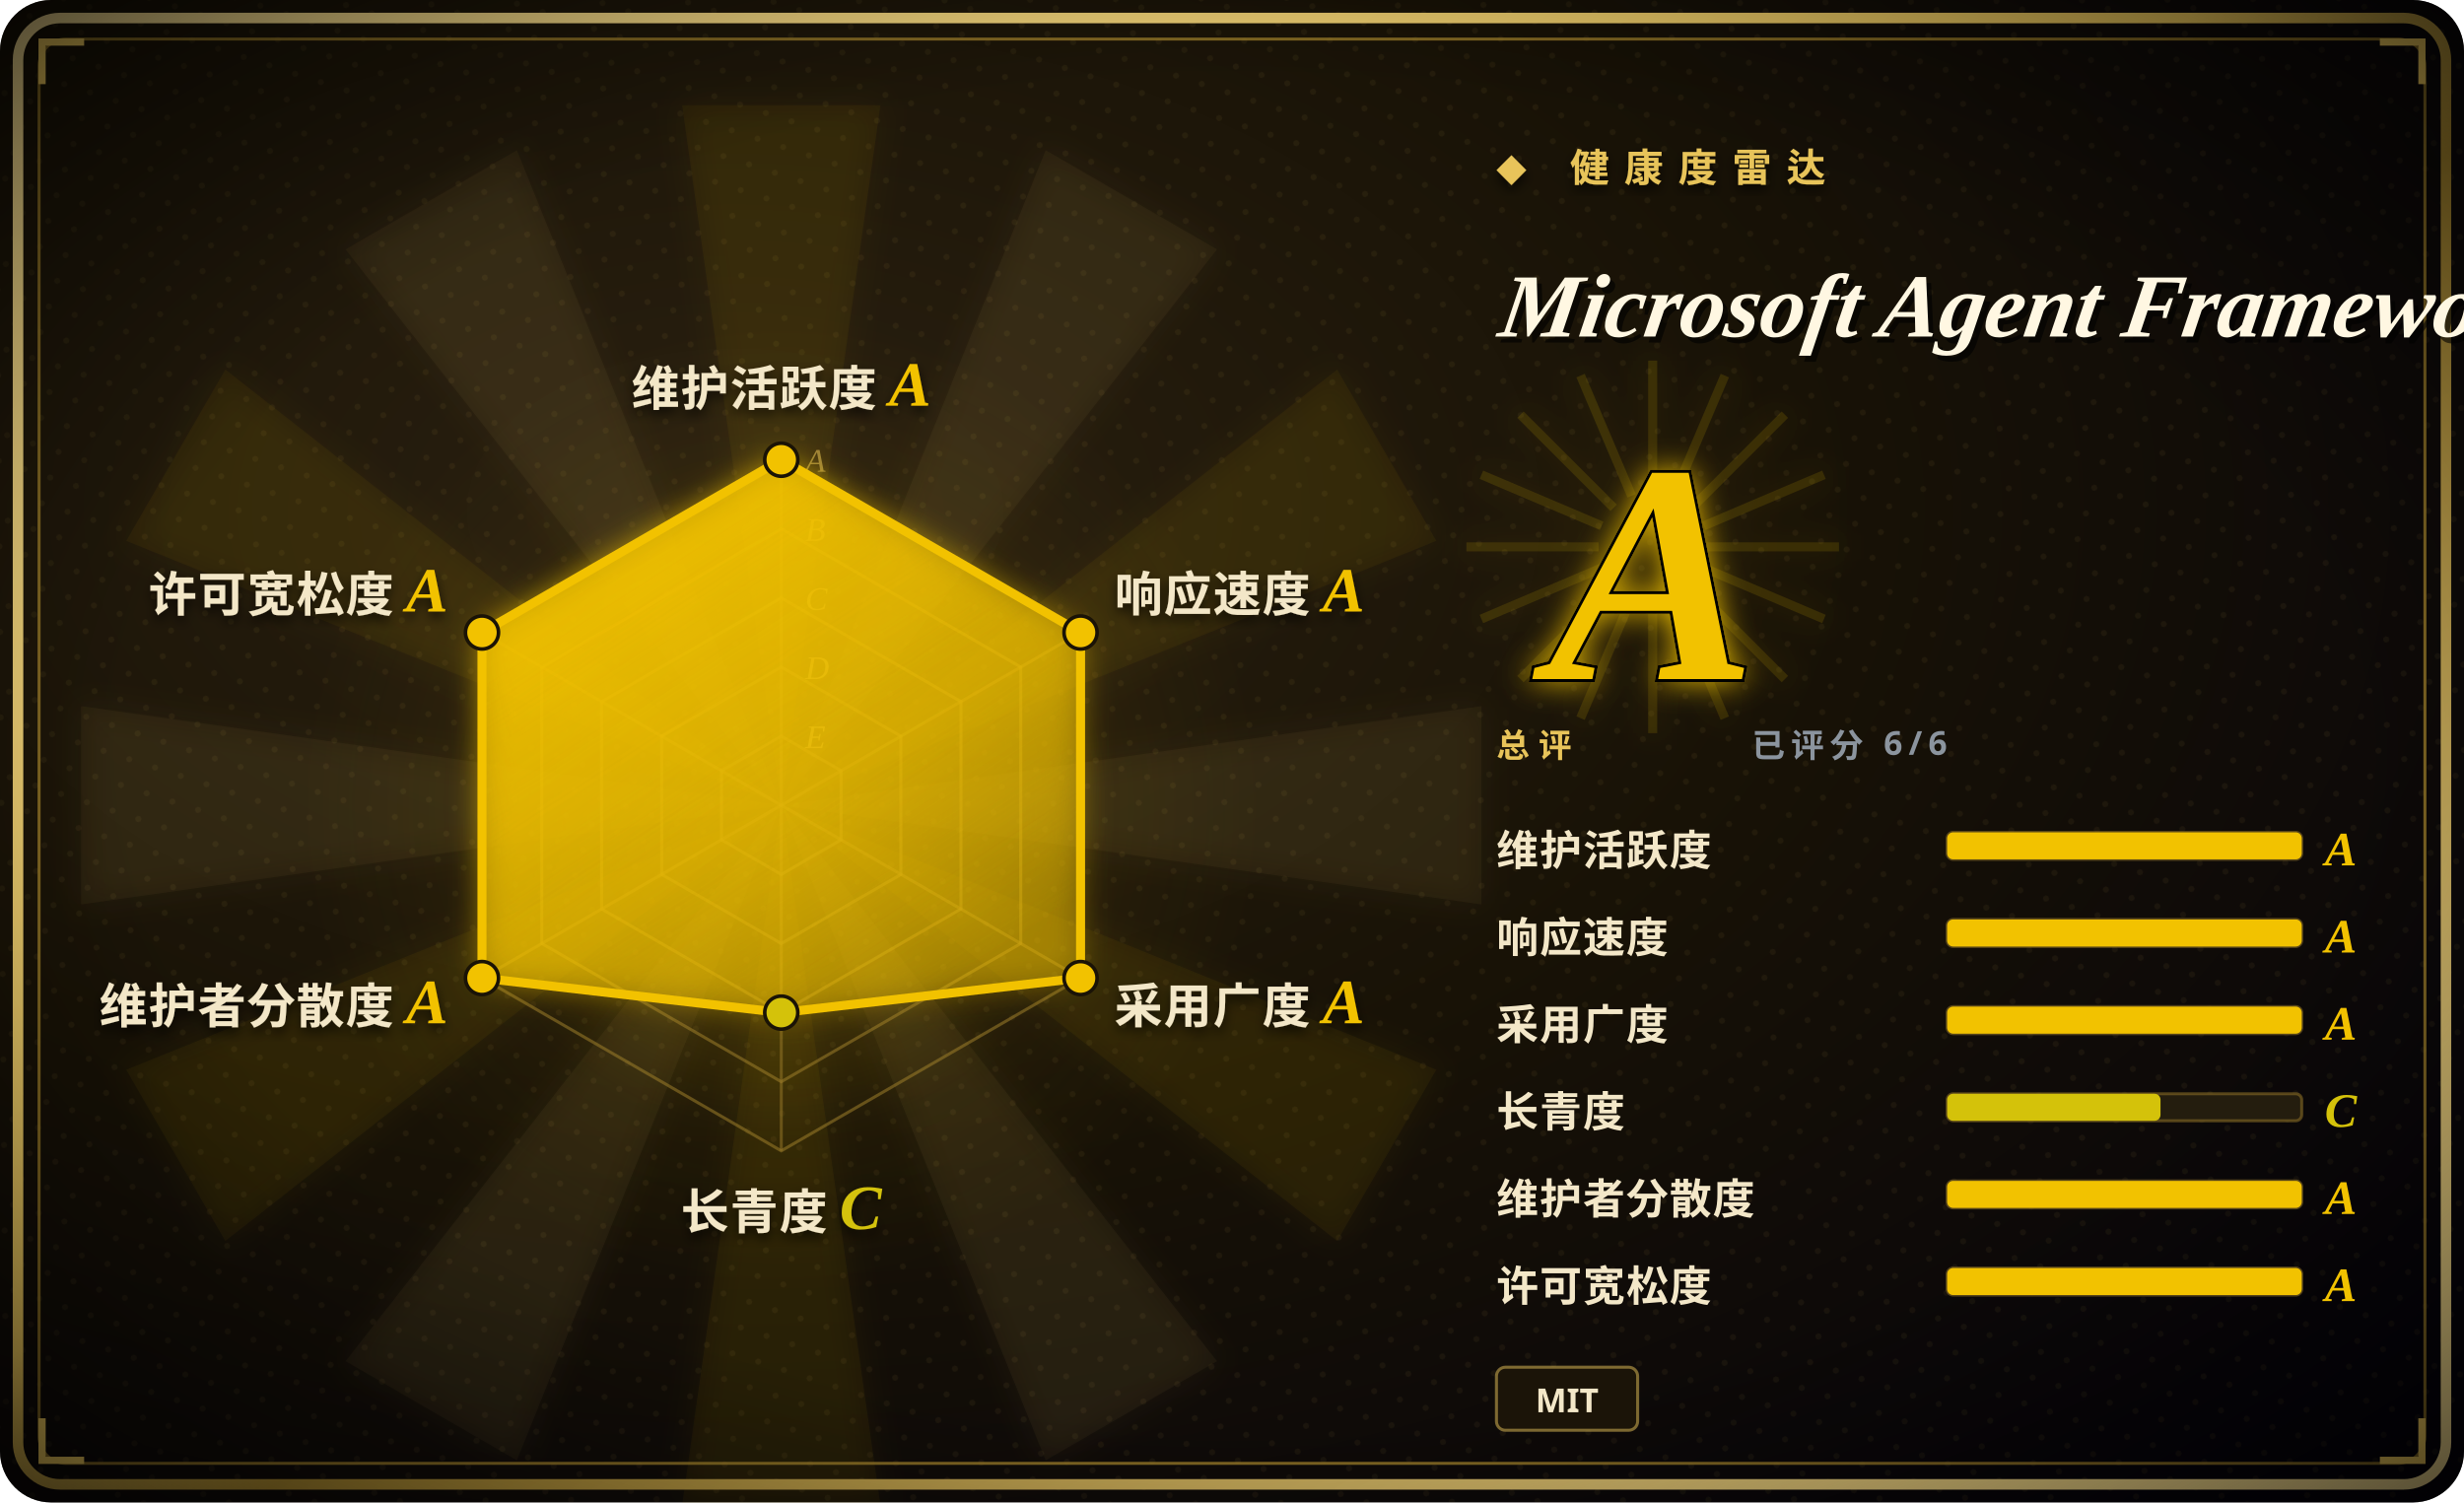
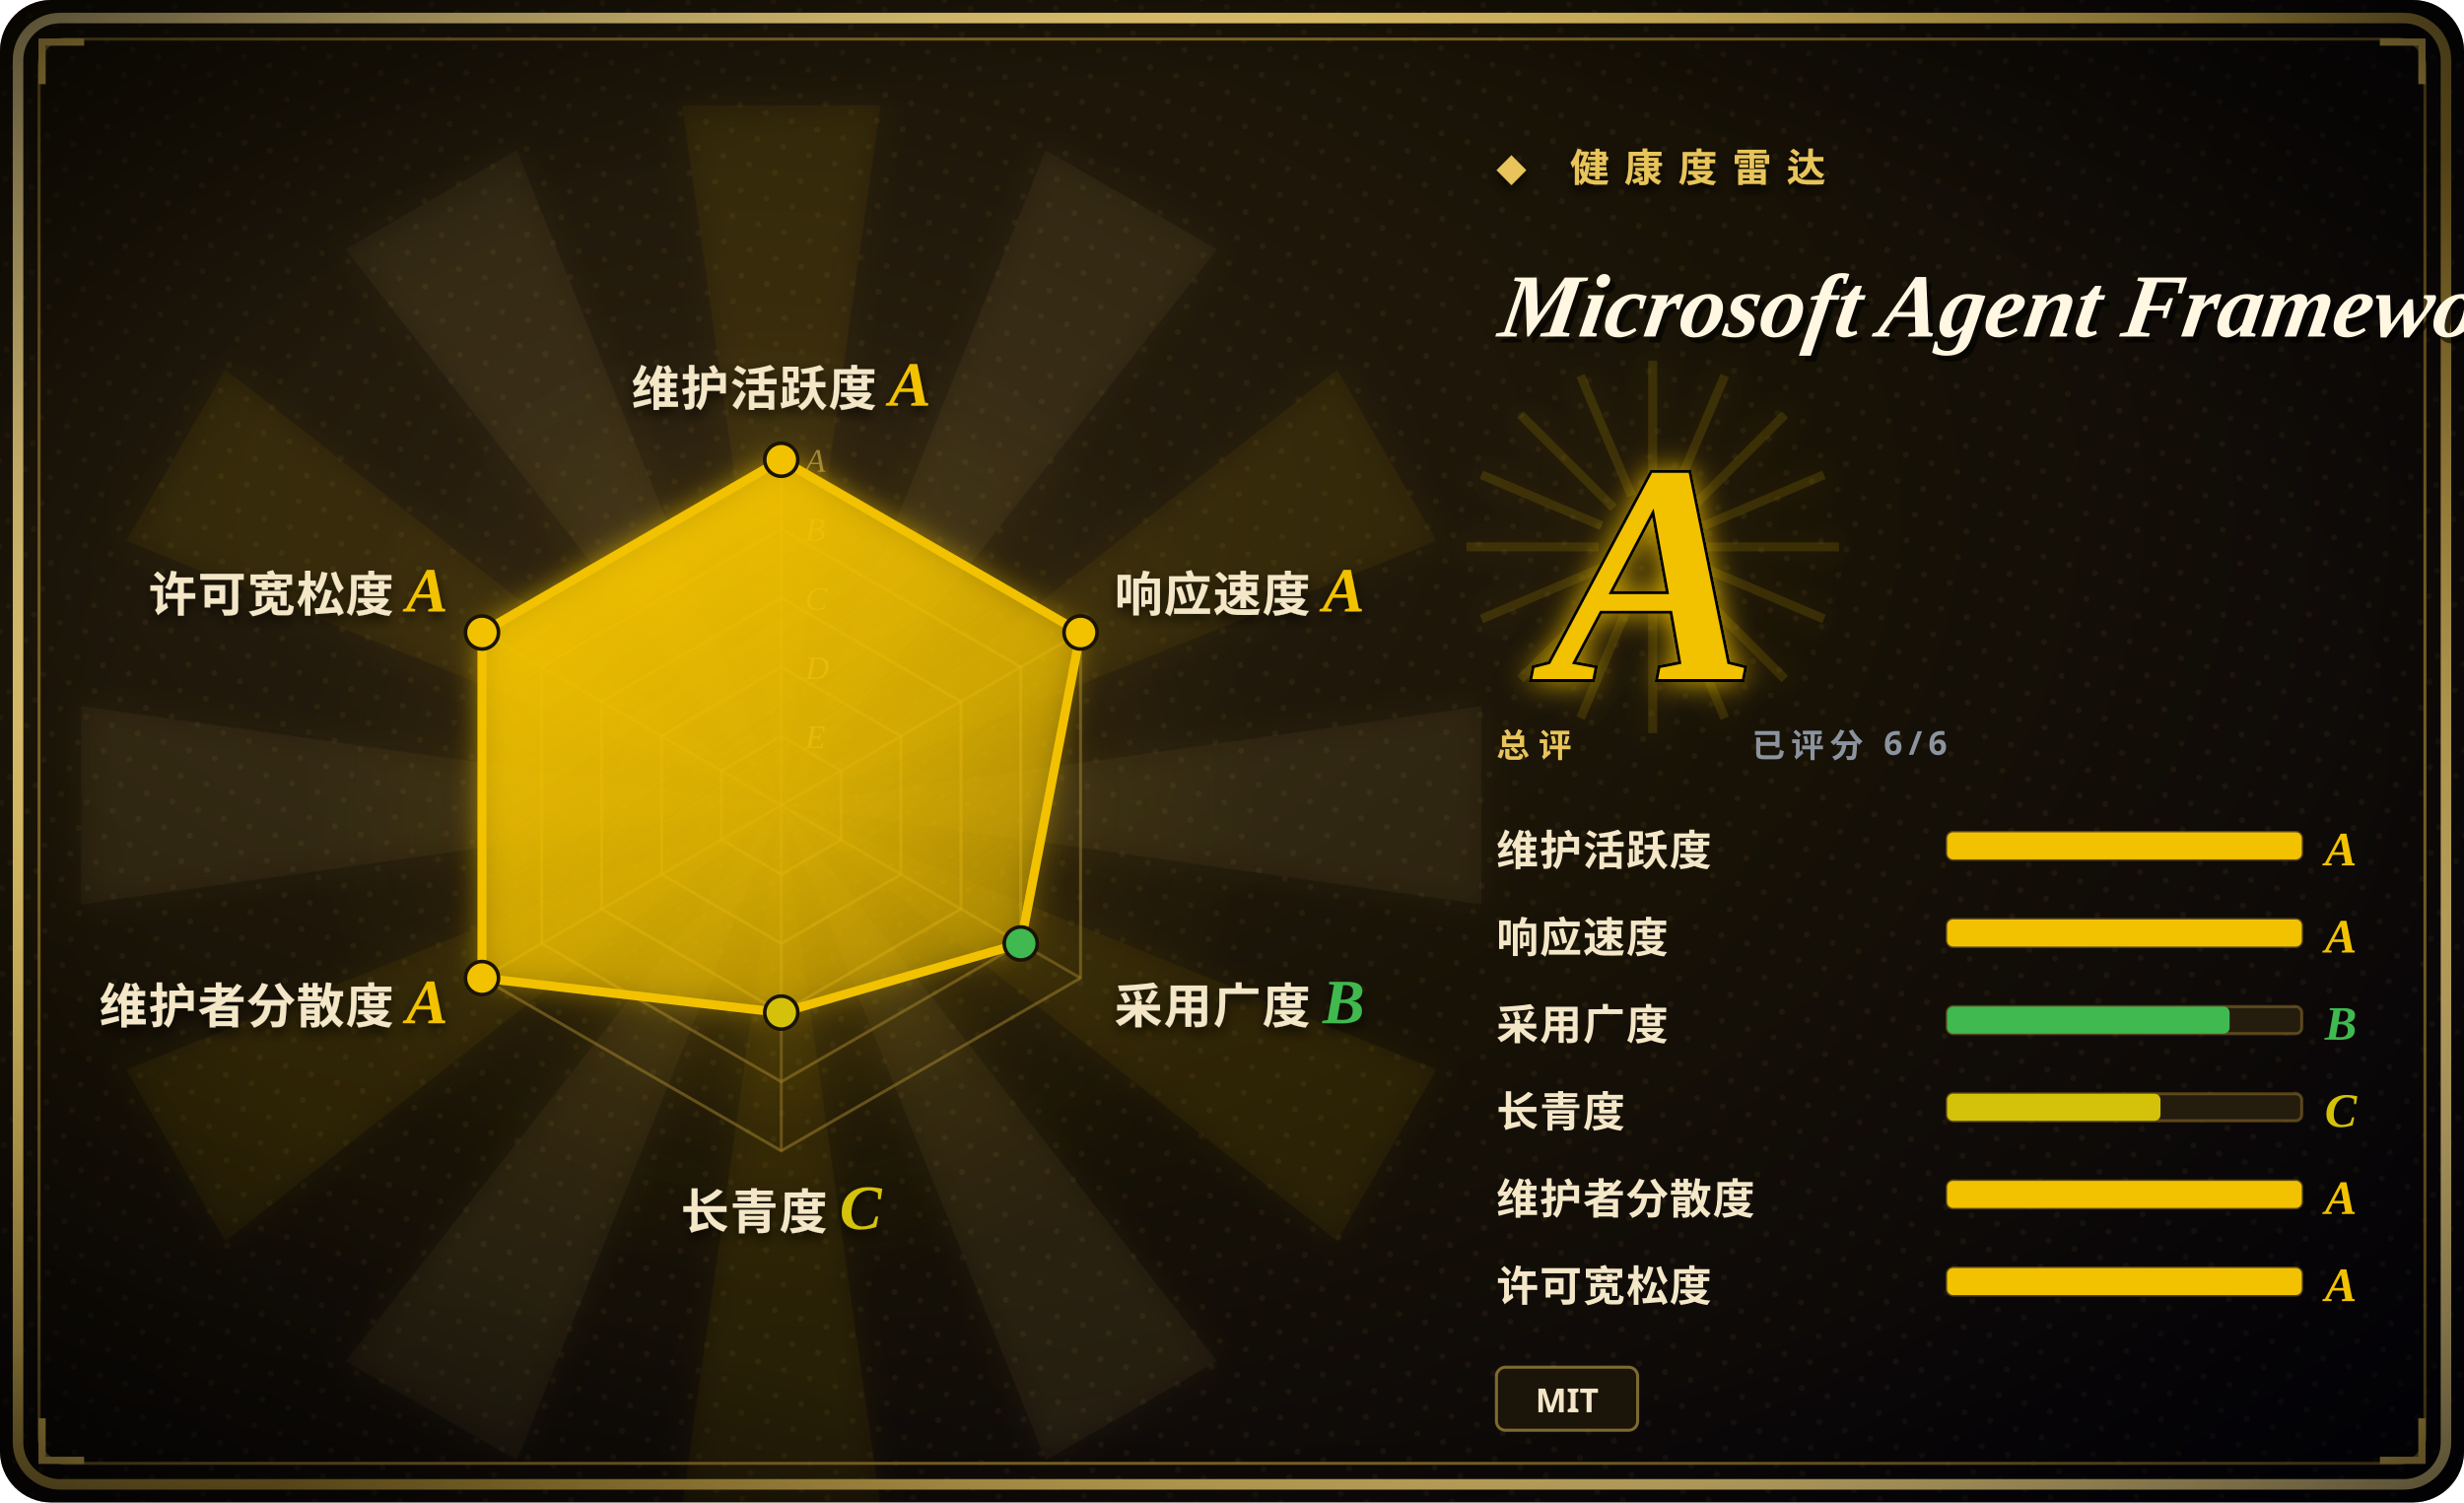
<svg xmlns="http://www.w3.org/2000/svg" width="820" height="500" viewBox="0 0 820 500">
  <defs>
    <radialGradient id="bg" cx="30%" cy="34%" r="90%">
      <stop offset="0%" stop-color="#2a2010" />
      <stop offset="48%" stop-color="#181206" />
      <stop offset="100%" stop-color="#05030a" />
    </radialGradient>
    <radialGradient id="vig" cx="50%" cy="50%" r="72%">
      <stop offset="62%" stop-color="#000000" stop-opacity="0" />
      <stop offset="100%" stop-color="#000000" stop-opacity="0.72" />
    </radialGradient>
    <linearGradient id="frame" x1="0" y1="0" x2="1" y2="1">
      <stop offset="0%" stop-color="#f6dd92" />
      <stop offset="45%" stop-color="#E8C45A" />
      <stop offset="55%" stop-color="#9c7d2a" />
      <stop offset="100%" stop-color="#f6dd92" />
    </linearGradient>
    <linearGradient id="poly" x1="0" y1="0" x2="0.7" y2="1">
      <stop offset="0%" stop-color="#F2C200" stop-opacity="0.92" />
      <stop offset="100%" stop-color="#F2C200" stop-opacity="0.34" />
    </linearGradient>
    <radialGradient id="halo" cx="50%" cy="50%" r="50%">
      <stop offset="0%" stop-color="#F2C200" stop-opacity="0.34" />
      <stop offset="68%" stop-color="#F2C200" stop-opacity="0.04" />
      <stop offset="100%" stop-color="#F2C200" stop-opacity="0" />
    </radialGradient>
    <filter id="glow" x="-60%" y="-60%" width="220%" height="220%">
      <feGaussianBlur stdDeviation="5" result="b" />
      <feMerge>
        <feMergeNode in="b" />
        <feMergeNode in="SourceGraphic" />
      </feMerge>
    </filter>
    <filter id="soft" x="-30%" y="-30%" width="160%" height="160%">
      <feDropShadow dx="0" dy="2" stdDeviation="2" flood-color="#000" flood-opacity="0.7" />
    </filter>
    <pattern id="halftone" width="9" height="9" patternUnits="userSpaceOnUse" patternTransform="rotate(18)">
      <circle cx="2" cy="2" r="1" fill="#E8C45A" fill-opacity="0.06" />
    </pattern>
  </defs>
  <rect width="820" height="500" rx="17" fill="url(#bg)" />
  <rect width="820" height="500" rx="17" fill="url(#halftone)" />
  <g opacity="0.5" filter="url(#glow)">
    <path d="M260,268 L493,235 L493,301 Z" fill="#E8C45A" fill-opacity="0.10" />
    <path d="M260,268 L478,356 L445,413 Z" fill="#F2C200" fill-opacity="0.10" />
    <path d="M260,268 L405,453 L348,486 Z" fill="#E8C45A" fill-opacity="0.10" />
    <path d="M260,268 L293,501 L227,501 Z" fill="#F2C200" fill-opacity="0.10" />
    <path d="M260,268 L172,486 L115,453 Z" fill="#E8C45A" fill-opacity="0.10" />
    <path d="M260,268 L75,413 L42,356 Z" fill="#F2C200" fill-opacity="0.10" />
    <path d="M260,268 L27,301 L27,235 Z" fill="#E8C45A" fill-opacity="0.10" />
    <path d="M260,268 L42,180 L75,123 Z" fill="#F2C200" fill-opacity="0.10" />
    <path d="M260,268 L115,83 L172,50 Z" fill="#E8C45A" fill-opacity="0.10" />
    <path d="M260,268 L227,35 L293,35 Z" fill="#F2C200" fill-opacity="0.10" />
    <path d="M260,268 L348,50 L405,83 Z" fill="#E8C45A" fill-opacity="0.10" />
    <path d="M260,268 L445,123 L478,180 Z" fill="#F2C200" fill-opacity="0.10" />
  </g>
  <circle cx="260" cy="268" r="161" fill="url(#halo)" />
  <rect x="6" y="6" width="808" height="488" rx="14" fill="none" stroke="url(#frame)" stroke-width="3.5" />
  <rect x="13" y="13" width="794" height="474" rx="9" fill="none" stroke="#9c7d2a" stroke-width="1" stroke-opacity="0.8" />
  <path d="M14,28 L14,14 L28,14" fill="none" stroke="#E8C45A" stroke-width="2.4" />
  <path d="M806,28 L806,14 L792,14" fill="none" stroke="#E8C45A" stroke-width="2.4" />
  <path d="M14,472 L14,486 L28,486" fill="none" stroke="#E8C45A" stroke-width="2.4" />
  <path d="M806,472 L806,486 L792,486" fill="none" stroke="#E8C45A" stroke-width="2.4" />
  <rect width="820" height="500" rx="17" fill="url(#vig)" />
  <polygon points="260.0,153.0 359.6,210.5 359.6,325.5 260.0,383.0 160.4,325.5 160.4,210.5" fill="none" stroke="#9c7d2a" stroke-opacity="0.55" stroke-width="1" />
  <polygon points="260.0,176.0 339.7,222.0 339.7,314.0 260.0,360.0 180.3,314.0 180.3,222.0" fill="none" stroke="#9c7d2a" stroke-opacity="0.55" stroke-width="1" />
  <polygon points="260.0,199.0 319.8,233.5 319.8,302.5 260.0,337.0 200.2,302.5 200.2,233.5" fill="none" stroke="#9c7d2a" stroke-opacity="0.55" stroke-width="1" />
  <polygon points="260.0,222.0 299.8,245.0 299.8,291.0 260.0,314.0 220.2,291.0 220.2,245.0" fill="none" stroke="#9c7d2a" stroke-opacity="0.55" stroke-width="1" />
  <polygon points="260.0,245.0 279.9,256.5 279.9,279.5 260.0,291.0 240.1,279.5 240.1,256.5" fill="none" stroke="#9c7d2a" stroke-opacity="0.55" stroke-width="1" />
  <line x1="260" y1="268" x2="260.0" y2="153.0" stroke="#9c7d2a" stroke-opacity="0.5" stroke-width="1" />
  <line x1="260" y1="268" x2="359.6" y2="210.5" stroke="#9c7d2a" stroke-opacity="0.5" stroke-width="1" />
  <line x1="260" y1="268" x2="359.6" y2="325.5" stroke="#9c7d2a" stroke-opacity="0.5" stroke-width="1" />
  <line x1="260" y1="268" x2="260.0" y2="383.0" stroke="#9c7d2a" stroke-opacity="0.5" stroke-width="1" />
  <line x1="260" y1="268" x2="160.4" y2="325.5" stroke="#9c7d2a" stroke-opacity="0.5" stroke-width="1" />
  <line x1="260" y1="268" x2="160.4" y2="210.5" stroke="#9c7d2a" stroke-opacity="0.5" stroke-width="1" />
  <text x="268" y="157.0" font-size="11" font-style="italic" fill="#E8C45A" fill-opacity="0.55" font-family="'Georgia','Times New Roman',serif">A</text>
  <text x="268" y="180.0" font-size="11" font-style="italic" fill="#E8C45A" fill-opacity="0.55" font-family="'Georgia','Times New Roman',serif">B</text>
  <text x="268" y="203.0" font-size="11" font-style="italic" fill="#E8C45A" fill-opacity="0.55" font-family="'Georgia','Times New Roman',serif">C</text>
  <text x="268" y="226.0" font-size="11" font-style="italic" fill="#E8C45A" fill-opacity="0.55" font-family="'Georgia','Times New Roman',serif">D</text>
  <text x="268" y="249.0" font-size="11" font-style="italic" fill="#E8C45A" fill-opacity="0.55" font-family="'Georgia','Times New Roman',serif">E</text>
-   <polygon points="260.0,153.0 359.6,210.5 359.6,325.5 260.0,337.0 160.4,325.5 160.4,210.5" fill="url(#poly)" filter="url(#glow)" />
+   <polygon points="260.0,153.0 359.6,210.5 339.7,314.0 260.0,337.0 160.4,325.5 160.4,210.5" fill="url(#poly)" filter="url(#glow)" />
  <line x1="260.0" y1="153.0" x2="359.6" y2="210.5" stroke="#F2C200" stroke-width="3" />
-   <line x1="359.6" y1="210.5" x2="359.6" y2="325.5" stroke="#F2C200" stroke-width="3" />
-   <line x1="359.6" y1="325.5" x2="260.0" y2="337.0" stroke="#F2C200" stroke-width="3" />
+   <line x1="359.6" y1="210.5" x2="339.7" y2="314.0" stroke="#F2C200" stroke-width="3" />
+   <line x1="339.7" y1="314.0" x2="260.0" y2="337.0" stroke="#F2C200" stroke-width="3" />
  <line x1="260.0" y1="337.0" x2="160.4" y2="325.5" stroke="#F2C200" stroke-width="3" />
  <line x1="160.4" y1="325.5" x2="160.4" y2="210.5" stroke="#F2C200" stroke-width="3" />
  <line x1="160.4" y1="210.5" x2="260.0" y2="153.0" stroke="#F2C200" stroke-width="3" />
  <circle cx="260.0" cy="153.0" r="5.5" fill="#F2C200" stroke="#1a1306" stroke-width="1.2" />
  <circle cx="359.6" cy="210.5" r="5.5" fill="#F2C200" stroke="#1a1306" stroke-width="1.2" />
-   <circle cx="359.6" cy="325.5" r="5.5" fill="#F2C200" stroke="#1a1306" stroke-width="1.2" />
+   <circle cx="339.7" cy="314.0" r="5.5" fill="#3FB950" stroke="#1a1306" stroke-width="1.2" />
  <circle cx="260.0" cy="337.0" r="5.5" fill="#D4C20A" stroke="#1a1306" stroke-width="1.2" />
  <circle cx="160.4" cy="325.5" r="5.5" fill="#F2C200" stroke="#1a1306" stroke-width="1.2" />
  <circle cx="160.4" cy="210.5" r="5.5" fill="#F2C200" stroke="#1a1306" stroke-width="1.2" />
  <text x="260.0" y="135.0" font-size="16" font-weight="900" fill="#f3e7c8" text-anchor="middle" font-family="'PingFang SC','Hiragino Sans GB','Heiti SC','Microsoft YaHei',sans-serif" letter-spacing="0.4" filter="url(#soft)">维护活跃度 <tspan fill="#F2C200" font-family="'Georgia','Times New Roman',serif" font-style="italic" font-size="21">A</tspan>
  </text>
  <text x="370.9" y="203.5" font-size="16" font-weight="900" fill="#f3e7c8" text-anchor="start" font-family="'PingFang SC','Hiragino Sans GB','Heiti SC','Microsoft YaHei',sans-serif" letter-spacing="0.4" filter="url(#soft)">响应速度 <tspan fill="#F2C200" font-family="'Georgia','Times New Roman',serif" font-style="italic" font-size="21">A</tspan>
  </text>
-   <text x="370.9" y="340.5" font-size="16" font-weight="900" fill="#f3e7c8" text-anchor="start" font-family="'PingFang SC','Hiragino Sans GB','Heiti SC','Microsoft YaHei',sans-serif" letter-spacing="0.4" filter="url(#soft)">采用广度 <tspan fill="#F2C200" font-family="'Georgia','Times New Roman',serif" font-style="italic" font-size="21">A</tspan>
+   <text x="370.9" y="340.5" font-size="16" font-weight="900" fill="#f3e7c8" text-anchor="start" font-family="'PingFang SC','Hiragino Sans GB','Heiti SC','Microsoft YaHei',sans-serif" letter-spacing="0.4" filter="url(#soft)">采用广度 <tspan fill="#3FB950" font-family="'Georgia','Times New Roman',serif" font-style="italic" font-size="21">B</tspan>
  </text>
  <text x="260.0" y="409.0" font-size="16" font-weight="900" fill="#f3e7c8" text-anchor="middle" font-family="'PingFang SC','Hiragino Sans GB','Heiti SC','Microsoft YaHei',sans-serif" letter-spacing="0.4" filter="url(#soft)">长青度 <tspan fill="#D4C20A" font-family="'Georgia','Times New Roman',serif" font-style="italic" font-size="21">C</tspan>
  </text>
  <text x="149.1" y="340.5" font-size="16" font-weight="900" fill="#f3e7c8" text-anchor="end" font-family="'PingFang SC','Hiragino Sans GB','Heiti SC','Microsoft YaHei',sans-serif" letter-spacing="0.4" filter="url(#soft)">维护者分散度 <tspan fill="#F2C200" font-family="'Georgia','Times New Roman',serif" font-style="italic" font-size="21">A</tspan>
  </text>
  <text x="149.1" y="203.5" font-size="16" font-weight="900" fill="#f3e7c8" text-anchor="end" font-family="'PingFang SC','Hiragino Sans GB','Heiti SC','Microsoft YaHei',sans-serif" letter-spacing="0.4" filter="url(#soft)">许可宽松度 <tspan fill="#F2C200" font-family="'Georgia','Times New Roman',serif" font-style="italic" font-size="21">A</tspan>
  </text>
  <text x="498" y="60" font-size="13" letter-spacing="5" fill="#E8C45A" font-weight="900" font-family="'PingFang SC','Hiragino Sans GB','Heiti SC','Microsoft YaHei',sans-serif" filter="url(#soft)">◆ 健康度雷达</text>
  <g transform="translate(498,112) skewX(-9)">
    <text x="2" y="2" font-size="30" font-weight="900" font-style="italic" fill="#000" fill-opacity="0.6" font-family="'Georgia','Times New Roman',serif">Microsoft Agent Framework</text>
    <text x="0" y="0" font-size="30" font-weight="900" font-style="italic" fill="#fff7e2" font-family="'Georgia','Times New Roman',serif">Microsoft Agent Framework</text>
  </g>
  <line x1="498" y1="124" x2="648" y2="124" stroke="url(#frame)" stroke-width="2" />
  <g opacity="0.85" filter="url(#glow)">
    <line x1="568" y1="182" x2="612" y2="182" stroke="#F2C200" stroke-opacity="0.16" stroke-width="3" />
    <line x1="567" y1="189" x2="607" y2="206" stroke="#F2C200" stroke-opacity="0.16" stroke-width="3" />
    <line x1="563" y1="195" x2="594" y2="226" stroke="#F2C200" stroke-opacity="0.16" stroke-width="3" />
    <line x1="557" y1="199" x2="574" y2="239" stroke="#F2C200" stroke-opacity="0.16" stroke-width="3" />
    <line x1="550" y1="200" x2="550" y2="244" stroke="#F2C200" stroke-opacity="0.16" stroke-width="3" />
    <line x1="543" y1="199" x2="526" y2="239" stroke="#F2C200" stroke-opacity="0.16" stroke-width="3" />
    <line x1="537" y1="195" x2="506" y2="226" stroke="#F2C200" stroke-opacity="0.16" stroke-width="3" />
    <line x1="533" y1="189" x2="493" y2="206" stroke="#F2C200" stroke-opacity="0.16" stroke-width="3" />
    <line x1="532" y1="182" x2="488" y2="182" stroke="#F2C200" stroke-opacity="0.16" stroke-width="3" />
    <line x1="533" y1="175" x2="493" y2="158" stroke="#F2C200" stroke-opacity="0.16" stroke-width="3" />
    <line x1="537" y1="169" x2="506" y2="138" stroke="#F2C200" stroke-opacity="0.16" stroke-width="3" />
    <line x1="543" y1="165" x2="526" y2="125" stroke="#F2C200" stroke-opacity="0.16" stroke-width="3" />
    <line x1="550" y1="164" x2="550" y2="120" stroke="#F2C200" stroke-opacity="0.16" stroke-width="3" />
    <line x1="557" y1="165" x2="574" y2="125" stroke="#F2C200" stroke-opacity="0.16" stroke-width="3" />
    <line x1="563" y1="169" x2="594" y2="138" stroke="#F2C200" stroke-opacity="0.16" stroke-width="3" />
    <line x1="567" y1="175" x2="607" y2="158" stroke="#F2C200" stroke-opacity="0.16" stroke-width="3" />
  </g>
  <text x="550" y="226" font-size="104" font-weight="900" font-style="italic" text-anchor="middle" fill="#F2C200" stroke="#000" stroke-width="2" paint-order="stroke" font-family="'Georgia','Times New Roman',serif" filter="url(#glow)">A</text>
  <text x="498" y="252" font-size="11" letter-spacing="3" fill="#E8C45A" font-family="'PingFang SC','Hiragino Sans GB','Heiti SC','Microsoft YaHei',sans-serif" font-weight="900">总评</text>
  <text x="648" y="252" font-size="11" letter-spacing="2" fill="#8B949E" font-family="'PingFang SC','Hiragino Sans GB','Heiti SC','Microsoft YaHei',sans-serif" font-weight="900" text-anchor="end">已评分 6/6</text>
  <text x="498" y="288" font-size="14" font-weight="900" fill="#f3e7c8" font-family="'PingFang SC','Hiragino Sans GB','Heiti SC','Microsoft YaHei',sans-serif" letter-spacing="0.4">维护活跃度</text>
  <rect x="648" y="277" width="118" height="9" rx="2" fill="#241d0e" stroke="#9c7d2a" stroke-opacity="0.5" />
  <rect x="648" y="277" width="118" height="9" rx="2" fill="#F2C200" />
  <text x="779" y="288" font-size="16" font-weight="900" font-style="italic" fill="#F2C200" font-family="'Georgia','Times New Roman',serif" text-anchor="middle">A</text>
  <text x="498" y="317" font-size="14" font-weight="900" fill="#f3e7c8" font-family="'PingFang SC','Hiragino Sans GB','Heiti SC','Microsoft YaHei',sans-serif" letter-spacing="0.4">响应速度</text>
  <rect x="648" y="306" width="118" height="9" rx="2" fill="#241d0e" stroke="#9c7d2a" stroke-opacity="0.5" />
  <rect x="648" y="306" width="118" height="9" rx="2" fill="#F2C200" />
  <text x="779" y="317" font-size="16" font-weight="900" font-style="italic" fill="#F2C200" font-family="'Georgia','Times New Roman',serif" text-anchor="middle">A</text>
  <text x="498" y="346" font-size="14" font-weight="900" fill="#f3e7c8" font-family="'PingFang SC','Hiragino Sans GB','Heiti SC','Microsoft YaHei',sans-serif" letter-spacing="0.4">采用广度</text>
  <rect x="648" y="335" width="118" height="9" rx="2" fill="#241d0e" stroke="#9c7d2a" stroke-opacity="0.5" />
-   <rect x="648" y="335" width="118" height="9" rx="2" fill="#F2C200" />
-   <text x="779" y="346" font-size="16" font-weight="900" font-style="italic" fill="#F2C200" font-family="'Georgia','Times New Roman',serif" text-anchor="middle">A</text>
+   <rect x="648" y="335" width="94" height="9" rx="2" fill="#3FB950" />
+   <text x="779" y="346" font-size="16" font-weight="900" font-style="italic" fill="#3FB950" font-family="'Georgia','Times New Roman',serif" text-anchor="middle">B</text>
  <text x="498" y="375" font-size="14" font-weight="900" fill="#f3e7c8" font-family="'PingFang SC','Hiragino Sans GB','Heiti SC','Microsoft YaHei',sans-serif" letter-spacing="0.4">长青度</text>
  <rect x="648" y="364" width="118" height="9" rx="2" fill="#241d0e" stroke="#9c7d2a" stroke-opacity="0.5" />
  <rect x="648" y="364" width="71" height="9" rx="2" fill="#D4C20A" />
  <text x="779" y="375" font-size="16" font-weight="900" font-style="italic" fill="#D4C20A" font-family="'Georgia','Times New Roman',serif" text-anchor="middle">C</text>
  <text x="498" y="404" font-size="14" font-weight="900" fill="#f3e7c8" font-family="'PingFang SC','Hiragino Sans GB','Heiti SC','Microsoft YaHei',sans-serif" letter-spacing="0.4">维护者分散度</text>
  <rect x="648" y="393" width="118" height="9" rx="2" fill="#241d0e" stroke="#9c7d2a" stroke-opacity="0.5" />
  <rect x="648" y="393" width="118" height="9" rx="2" fill="#F2C200" />
  <text x="779" y="404" font-size="16" font-weight="900" font-style="italic" fill="#F2C200" font-family="'Georgia','Times New Roman',serif" text-anchor="middle">A</text>
  <text x="498" y="433" font-size="14" font-weight="900" fill="#f3e7c8" font-family="'PingFang SC','Hiragino Sans GB','Heiti SC','Microsoft YaHei',sans-serif" letter-spacing="0.4">许可宽松度</text>
  <rect x="648" y="422" width="118" height="9" rx="2" fill="#241d0e" stroke="#9c7d2a" stroke-opacity="0.5" />
  <rect x="648" y="422" width="118" height="9" rx="2" fill="#F2C200" />
  <text x="779" y="433" font-size="16" font-weight="900" font-style="italic" fill="#F2C200" font-family="'Georgia','Times New Roman',serif" text-anchor="middle">A</text>
  <rect x="498" y="455" width="47" height="21" rx="3" fill="#1b1408" stroke="#E8C45A" stroke-opacity="0.5" />
  <text x="521.5" y="470" font-size="11" font-weight="700" fill="#f3e7c8" text-anchor="middle" font-family="'PingFang SC','Hiragino Sans GB','Heiti SC','Microsoft YaHei',sans-serif">MIT</text>
</svg>
